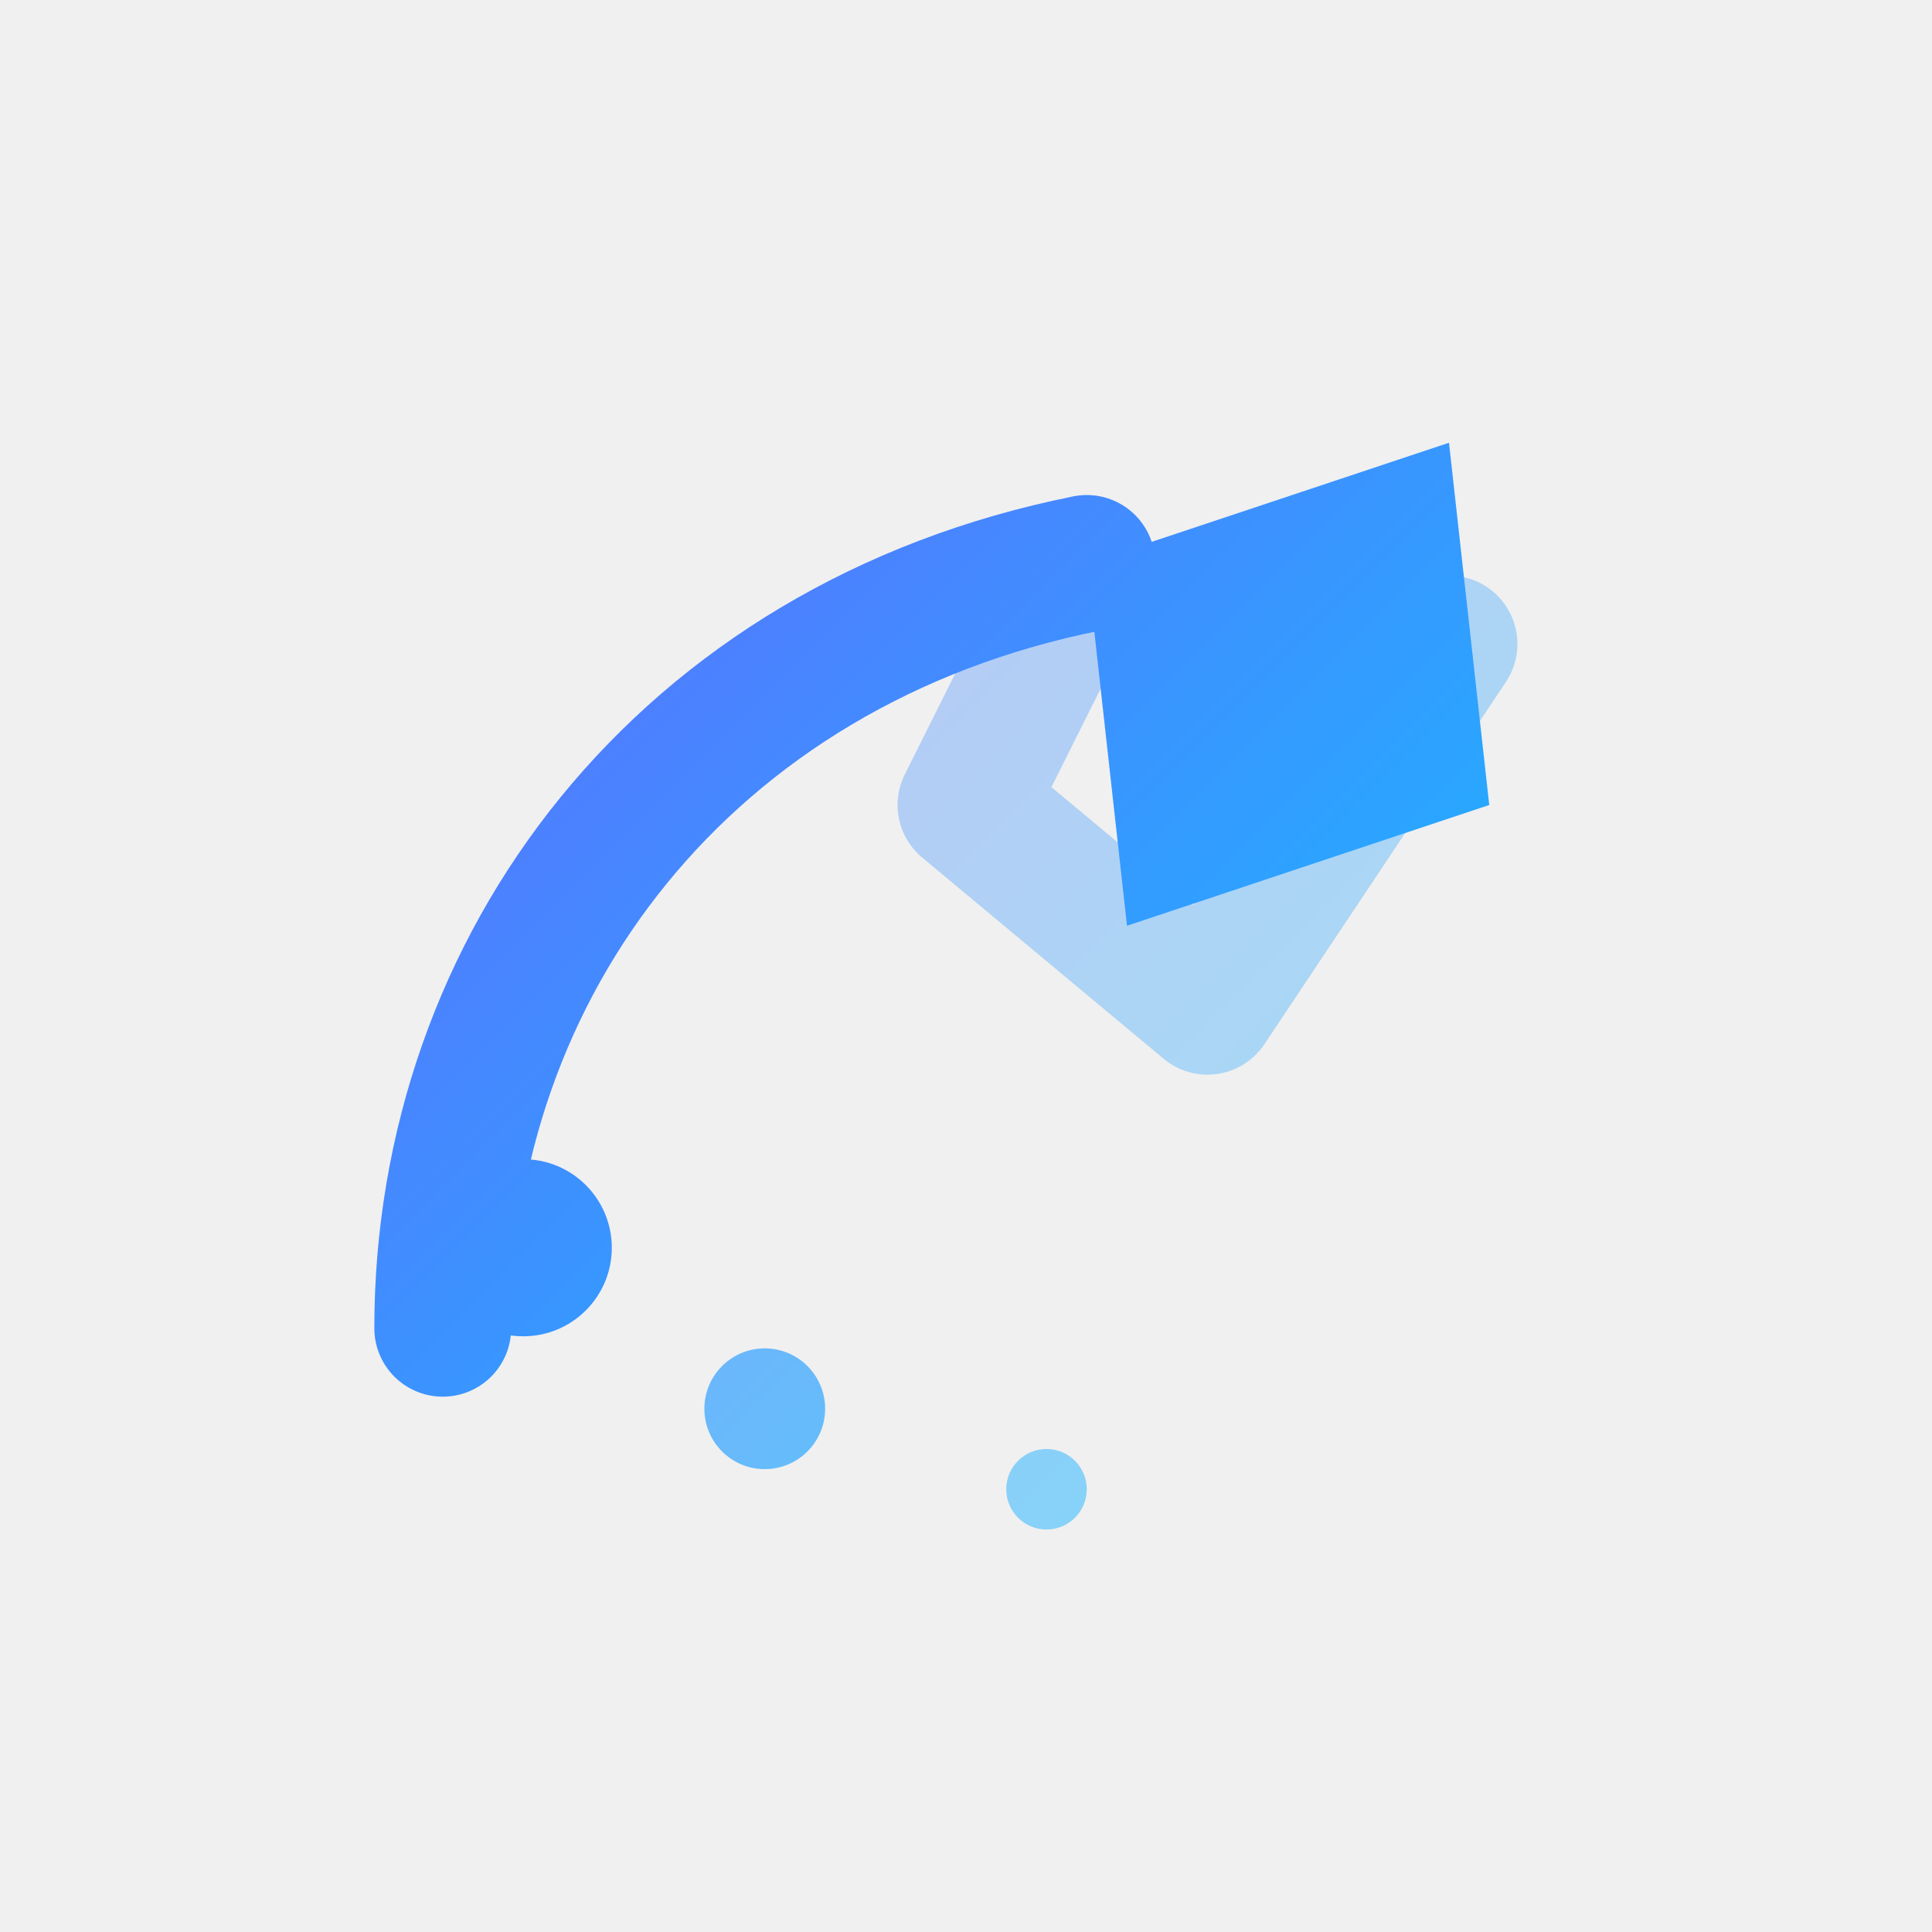
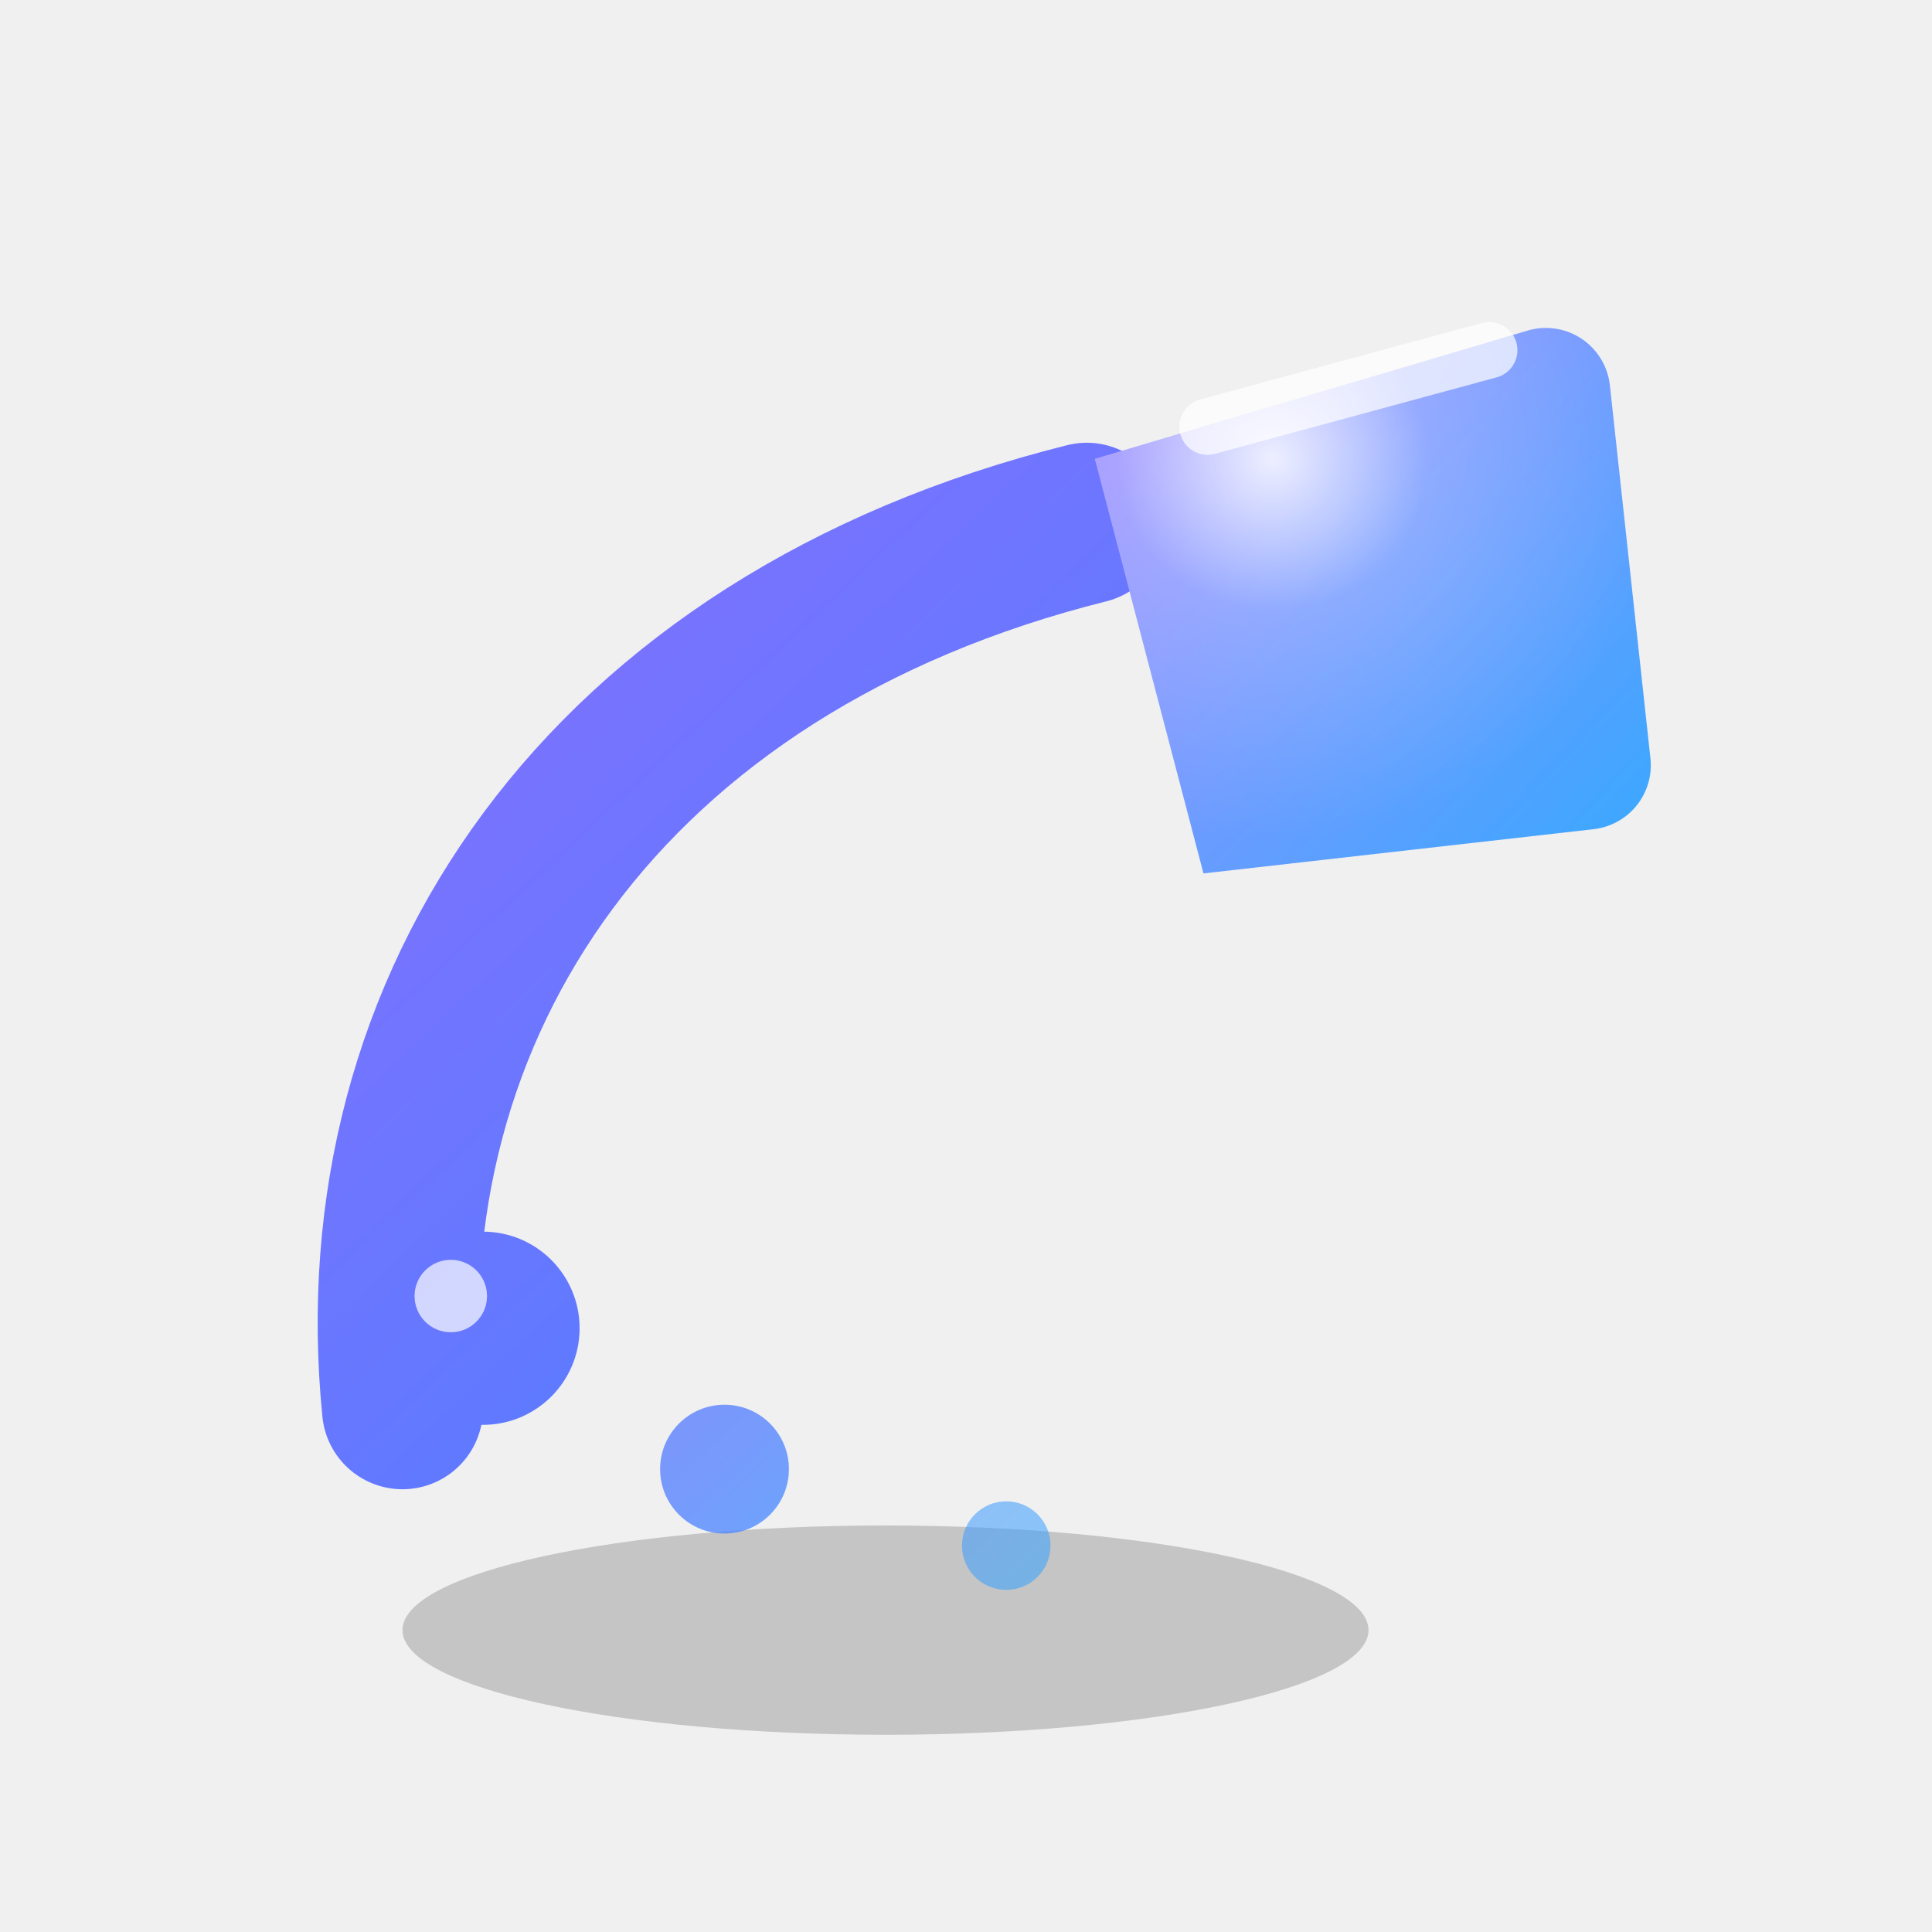
<svg xmlns="http://www.w3.org/2000/svg" viewBox="0 0 48 48" width="48" height="48" fill="none">
  <defs>
-     <linearGradient id="sweepLogoGrad" x1="6" y1="6" x2="42" y2="42" gradientUnits="userSpaceOnUse">
-       <stop offset="0" stop-color="#6d5cff" />
+     <linearGradient id="sweepGrad" x1="8" y1="8" x2="40" y2="42" gradientUnits="userSpaceOnUse">
+       <stop offset="0" stop-color="#8d6dff" />
+       <stop offset="0.55" stop-color="#5b7bff" />
      <stop offset="1" stop-color="#00d4ff" />
    </linearGradient>
+     <radialGradient id="sweepGloss" cx="0.32" cy="0.24" r="0.7">
+       <stop offset="0" stop-color="#ffffff" stop-opacity="0.85" />
+       <stop offset="0.4" stop-color="#ffffff" stop-opacity="0.18" />
+       <stop offset="1" stop-color="#ffffff" stop-opacity="0" />
+     </radialGradient>
+     <linearGradient id="sweepHead" x1="26" y1="9" x2="40" y2="22" gradientUnits="userSpaceOnUse">
+       <stop offset="0" stop-color="#a98bff" />
+       <stop offset="1" stop-color="#3aa8ff" />
+     </linearGradient>
  </defs>
-   <path d="M11 33c0-9 6-17 16-19" stroke="url(#sweepLogoGrad)" stroke-width="3.4" stroke-linecap="round" />
-   <path d="M27 14l9-3 1 9-9 3z" fill="url(#sweepLogoGrad)" />
-   <path d="M27 14l-3 6 6 5 6-9" stroke="url(#sweepLogoGrad)" stroke-width="3.4" stroke-linecap="round" stroke-linejoin="round" opacity="0.35" />
-   <circle cx="13" cy="31" r="2.2" fill="url(#sweepLogoGrad)" />
-   <circle cx="19" cy="35" r="1.5" fill="url(#sweepLogoGrad)" opacity="0.7" />
-   <circle cx="26" cy="37" r="1" fill="url(#sweepLogoGrad)" opacity="0.5" />
+   <ellipse cx="22" cy="40.5" rx="12" ry="2.6" fill="#000" opacity="0.18" />
+   <path d="M10 35c-1-10 5-19 17-22" stroke="url(#sweepGrad)" stroke-width="4" stroke-linecap="round" />
+   <path d="M27.2 11.4 38 8.2a1.6 1.6 0 0 1 2 1.4l1 9.2a1.6 1.6 0 0 1-1.4 1.8l-9.7 1.1z" fill="url(#sweepHead)" />
+   <path d="M27.2 11.4 38 8.2a1.6 1.6 0 0 1 2 1.4l1 9.2a1.6 1.6 0 0 1-1.4 1.8l-9.7 1.1z" fill="url(#sweepGloss)" />
+   <path d="M30 10.6 37 8.7" stroke="#fff" stroke-opacity="0.7" stroke-width="1.4" stroke-linecap="round" />
+   <circle cx="12" cy="33" r="2.4" fill="url(#sweepGrad)" />
+   <circle cx="18" cy="36.5" r="1.6" fill="url(#sweepGrad)" opacity="0.78" />
+   <circle cx="25" cy="38.4" r="1.1" fill="url(#sweepGrad)" opacity="0.55" />
+   <circle cx="11.2" cy="32.2" r="0.9" fill="#fff" opacity="0.7" />
</svg>
